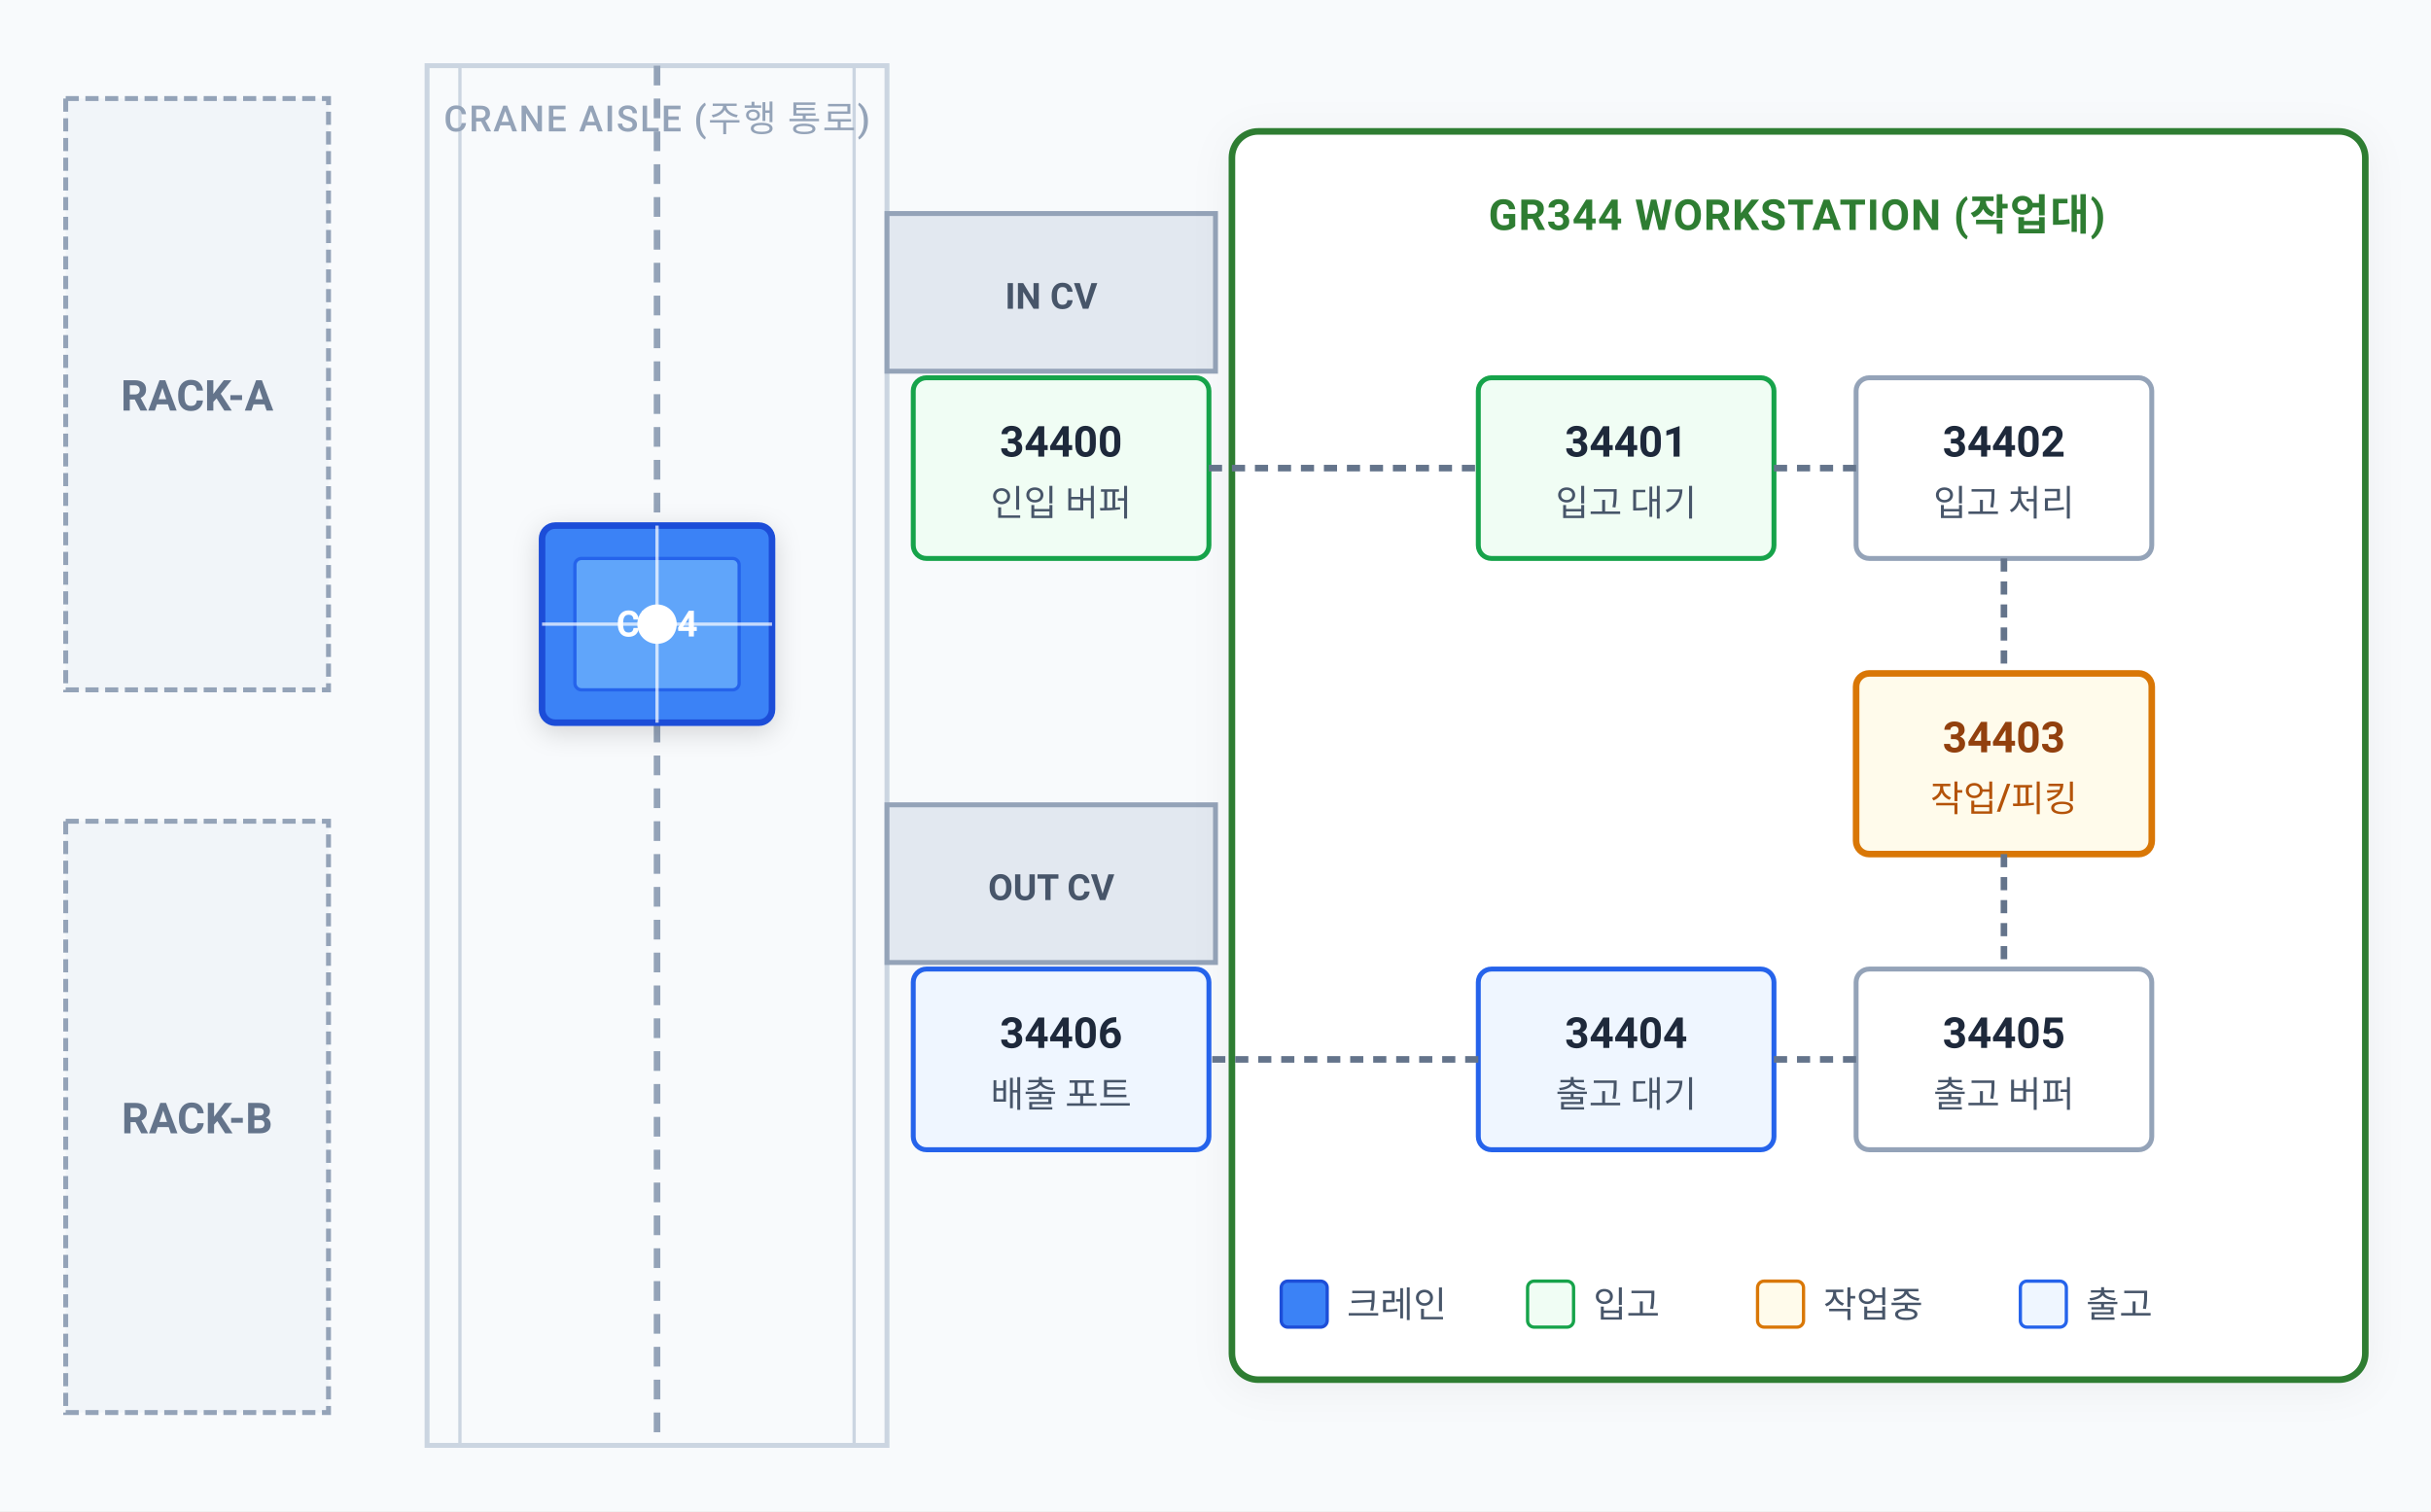
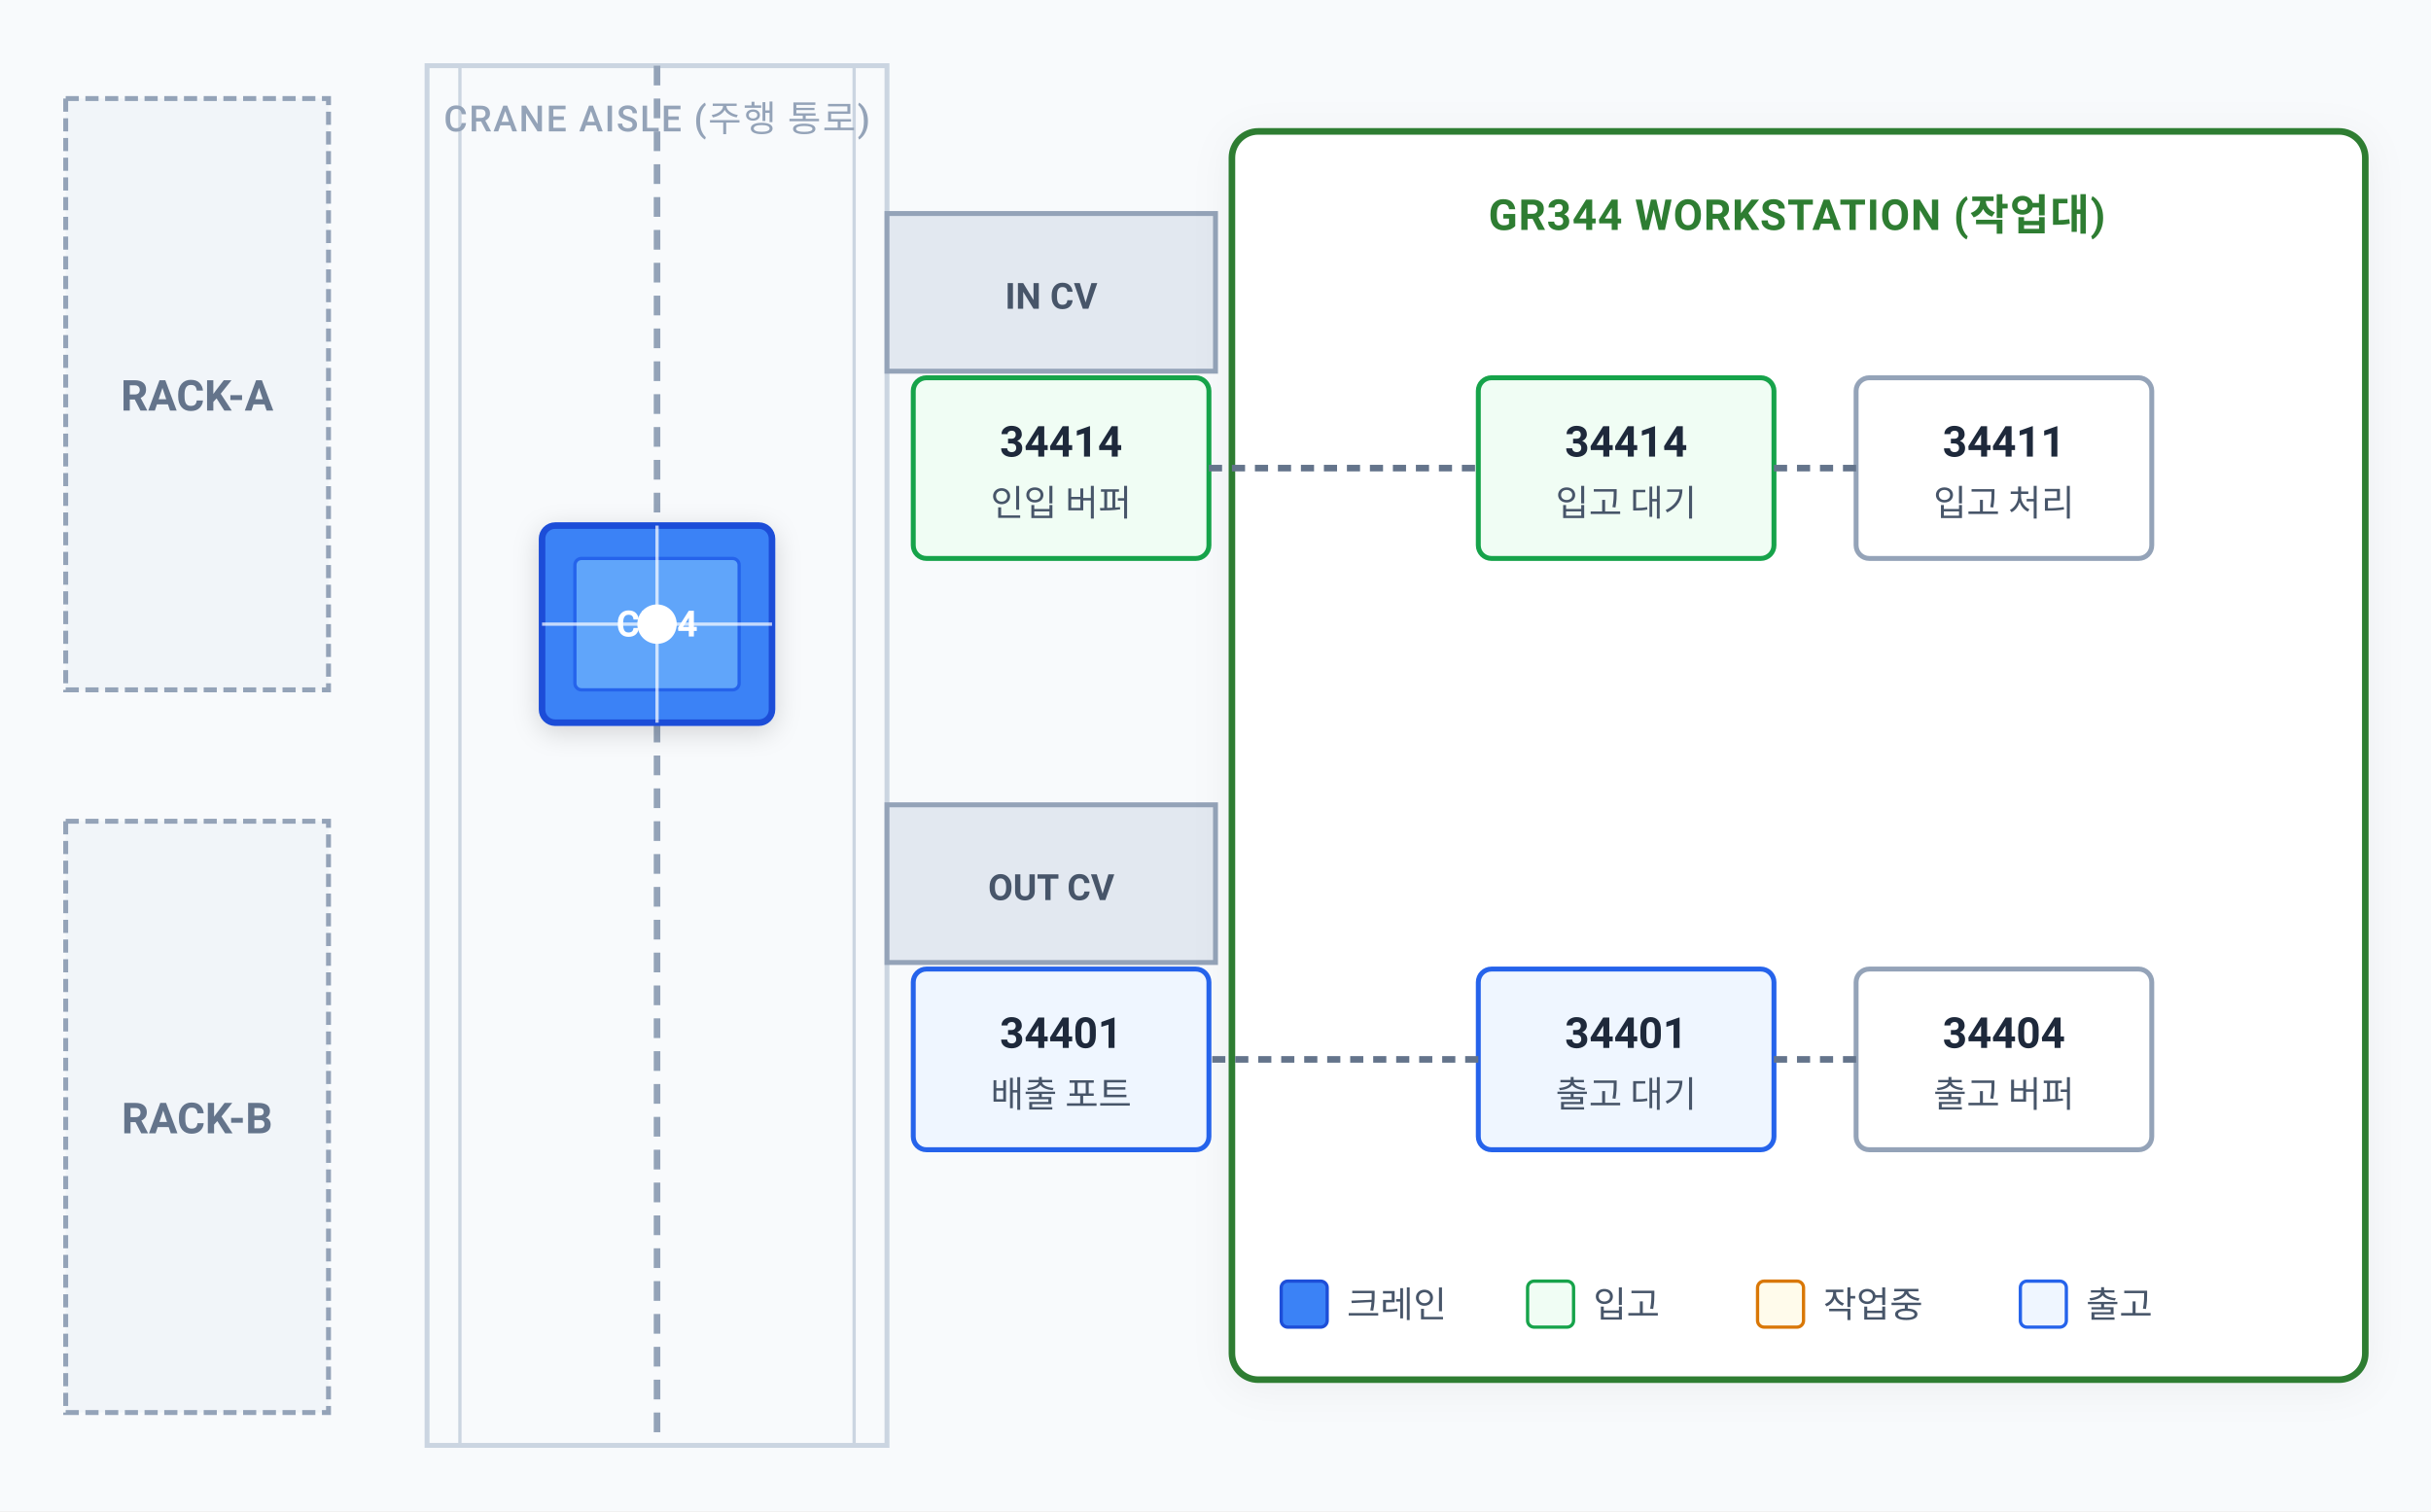
- <svg xmlns="http://www.w3.org/2000/svg" viewBox="0 0 740 460" width="100%" height="100%">
-   <defs>
-     <style>
+ <svg xmlns="http://www.w3.org/2000/svg" viewBox="0 0 740 460" width="100%" height="100%" version="1.1" id="svg31">
+   <defs id="defs1">
+     <style id="style1">
      .svg-bg { fill: #f8fafc; }
      .grid-line { stroke: #e2e8f0; stroke-width: 0.5; }
      .rack-boundary { fill: #f1f5f9; stroke: #94a3b8; stroke-width: 1.5; stroke-dasharray: 4, 2; }
      .rack-text { font-size: 13px; font-weight: 600; fill: #64748b; font-family: -apple-system, BlinkMacSystemFont, "Segoe UI", Roboto, sans-serif; }
      .aisle-boundary { fill: #f8fafc; stroke: #cbd5e1; stroke-width: 1.5; }
      .rail-center-line { stroke: #94a3b8; stroke-width: 2; stroke-dasharray: 6, 4; }
      .rail-side-line { stroke: #cbd5e1; stroke-width: 1; }
      .aisle-label { font-size: 11px; font-weight: 500; fill: #94a3b8; letter-spacing: 0.5px; font-family: -apple-system, BlinkMacSystemFont, "Segoe UI", Roboto, sans-serif; }
      
      /* 크레인 */
      .crane-unit {
        transition: transform 1.2s cubic-bezier(0.25, 0.1, 0.25, 1.0);
        will-change: transform;
      }
      .crane-body { fill: #3b82f6; stroke: #1d4ed8; stroke-width: 2; filter: drop-shadow(0 2px 4px rgba(0, 0, 0, 0.15)); }
      .crane-inner { fill: #60a5fa; stroke: #2563eb; stroke-width: 1; }
      .crane-cross { stroke: #ffffff; stroke-width: 1; opacity: 0.7; }
      .crane-center-dot { fill: #ffffff; }
      .crane-label { font-size: 11px; font-weight: 700; fill: #ffffff; font-family: -apple-system, BlinkMacSystemFont, "Segoe UI", Roboto, sans-serif; dominant-baseline: central; }
      
      /* 컨베이어 */
      .conveyor-lane { fill: #e2e8f0; stroke: #94a3b8; stroke-width: 1.5; }
      .conveyor-label { font-size: 11px; font-weight: 600; fill: #475569; font-family: -apple-system, BlinkMacSystemFont, "Segoe UI", Roboto, sans-serif; }
      .ws-boundary { fill: #ffffff; stroke: #2e7d32; stroke-width: 2; filter: drop-shadow(0 2px 6px rgba(0, 0, 0, 0.05)); }
      .ws-title { font-size: 13px; font-weight: 700; fill: #2e7d32; letter-spacing: 0.3px; font-family: -apple-system, BlinkMacSystemFont, "Segoe UI", Roboto, sans-serif; }
      
      /* 포지션 노드 */
      .tray-rect { fill: #ffffff; stroke: #94a3b8; stroke-width: 1.5; transition: all 0.2s ease; }
      .tray-inbound .tray-rect { fill: #f0fdf4; stroke: #16a34a; }
      .tray-outbound .tray-rect { fill: #eff6ff; stroke: #2563eb; }
      .tray-active .tray-rect { fill: #fffbeb; stroke: #d97706; stroke-width: 2; }
      
      /* 노드 라벨 텍스트 */
      .tray-title { font-size: 13px; font-weight: 700; fill: #1e293b; font-family: -apple-system, BlinkMacSystemFont, "Segoe UI", Roboto, sans-serif; pointer-events: none; }
      .tray-sub { font-size: 11px; font-weight: 500; fill: #475569; font-family: -apple-system, BlinkMacSystemFont, "Segoe UI", Roboto, sans-serif; pointer-events: none; }
      .active-title { fill: #92400e; }
      .active-sub { fill: #b45309; }
      
      .clickable { cursor: pointer; }
      .clickable:hover .tray-rect { stroke-width: 2; stroke: #1e40af; }
      
      /* 흐름 연결 패스 (상단 레이어로 돋보이게 보정) */
      .flow-arrow { stroke: #64748b; stroke-width: 2; stroke-dasharray: 4, 3; fill: none; }
      
      /* 범례 */
      .legend-crane { fill: #3b82f6; stroke: #1d4ed8; }
      .legend-inbound { fill: #f0fdf4; stroke: #16a34a; }
      .legend-active { fill: #fffbeb; stroke: #d97706; }
      .legend-outbound { fill: #eff6ff; stroke: #2563eb; }
      .legend-text { font-size: 11px; font-weight: 500; fill: #475569; font-family: -apple-system, BlinkMacSystemFont, "Segoe UI", Roboto, sans-serif; }
      
      /* 실시간 트레이 */
      .tray-unit {
        transition: transform 0.8s cubic-bezier(0.25, 0.1, 0.25, 1.0);
        will-change: transform;
        cursor: pointer;
      }
      .tray-base {
        fill: #1976D2;
        stroke: #0D47A1;
        stroke-width: 1.5;
        rx: 6; ry: 6;
        filter: drop-shadow(0 2px 5px rgba(0,0,0,0.25));
      }
      .tray-inner { fill: #2196F3; rx: 3; ry: 3; }
      .tray-label {
        font-family: -apple-system, BlinkMacSystemFont, "Segoe UI", Roboto, sans-serif;
        font-size: 11px;
        font-weight: 700;
        fill: #FFFFFF;
        text-anchor: middle;
        dominant-baseline: central;
        pointer-events: none;
      }
    </style>
    <pattern id="gridPattern" width="20" height="20" patternUnits="userSpaceOnUse">
-       <path d="M 20 0 L 0 0 0 20" fill="none" class="grid-line" />
+       <path d="M 20 0 L 0 0 0 20" fill="none" class="grid-line" id="path1" />
    </pattern>
  </defs>
-   <rect width="100%" height="100%" fill="url(#gridPattern)" class="svg-bg" />
-   <g class="rack-group">
-     <rect x="20" y="30" width="80" height="180" class="rack-boundary" />
-     <text x="60" y="125" class="rack-text" text-anchor="middle">RACK-A</text>
-     <rect x="20" y="250" width="80" height="180" class="rack-boundary" />
-     <text x="60" y="345" class="rack-text" text-anchor="middle">RACK-B</text>
+   <rect width="100%" height="100%" fill="url(#gridPattern)" class="svg-bg" id="rect1" />
+   <g class="rack-group" id="g3">
+     <rect x="20" y="30" width="80" height="180" class="rack-boundary" id="rect2" />
+     <text x="60" y="125" class="rack-text" text-anchor="middle" id="text2">RACK-A</text>
+     <rect x="20" y="250" width="80" height="180" class="rack-boundary" id="rect3" />
+     <text x="60" y="345" class="rack-text" text-anchor="middle" id="text3">RACK-B</text>
  </g>
-   <g class="crane-aisle-group">
-     <rect x="130" y="20" width="140" height="420" class="aisle-boundary" />
-     <line x1="200" y1="20" x2="200" y2="440" class="rail-center-line" />
-     <line x1="140" y1="20" x2="140" y2="440" class="rail-side-line" />
-     <line x1="260" y1="20" x2="260" y2="440" class="rail-side-line" />
-     <text x="200" y="40" class="aisle-label" text-anchor="middle">CRANE AISLE (주행 통로)</text>
+   <g class="crane-aisle-group" id="g8">
+     <rect x="130" y="20" width="140" height="420" class="aisle-boundary" id="rect4" />
+     <line x1="200" y1="20" x2="200" y2="440" class="rail-center-line" id="line4" />
+     <line x1="140" y1="20" x2="140" y2="440" class="rail-side-line" id="line5" />
+     <line x1="260" y1="20" x2="260" y2="440" class="rail-side-line" id="line6" />
+     <text x="200" y="40" class="aisle-label" text-anchor="middle" id="text6">CRANE AISLE (주행 통로)</text>
    <g id="crane-unit" class="crane-unit" transform="translate(200, 190)">
-       <rect x="-35" y="-30" width="70" height="60" rx="4" class="crane-body" />
-       <rect x="-25" y="-20" width="50" height="40" rx="2" class="crane-inner" />
-       <line x1="0" y1="-30" x2="0" y2="30" class="crane-cross" />
-       <line x1="-35" y1="0" x2="35" y2="0" class="crane-cross" />
-       <circle cx="0" cy="0" r="6" class="crane-center-dot" />
-       <text x="0" y="0" class="crane-label" text-anchor="middle">CR-4</text>
+       <rect x="-35" y="-30" width="70" height="60" rx="4" class="crane-body" id="rect6" />
+       <rect x="-25" y="-20" width="50" height="40" rx="2" class="crane-inner" id="rect7" />
+       <line x1="0" y1="-30" x2="0" y2="30" class="crane-cross" id="line7" />
+       <line x1="-35" y1="0" x2="35" y2="0" class="crane-cross" id="line8" />
+       <circle cx="0" cy="0" r="6" class="crane-center-dot" id="circle8" />
+       <text x="0" y="0" class="crane-label" text-anchor="middle" id="text8">CR-4</text>
    </g>
  </g>
-   <g class="conveyor-connection-in">
-     <rect x="270" y="65" width="100" height="48" class="conveyor-lane" />
-     <text x="320" y="94" class="conveyor-label" text-anchor="middle">IN CV</text>
+   <g class="conveyor-connection-in" id="g9">
+     <rect x="270" y="65" width="100" height="48" class="conveyor-lane" id="rect8" />
+     <text x="320" y="94" class="conveyor-label" text-anchor="middle" id="text9">IN CV</text>
  </g>
-   <g class="conveyor-connection-out">
-     <rect x="270" y="245" width="100" height="48" class="conveyor-lane" />
-     <text x="320" y="274" class="conveyor-label" text-anchor="middle">OUT CV</text>
+   <g class="conveyor-connection-out" id="g10">
+     <rect x="270" y="245" width="100" height="48" class="conveyor-lane" id="rect9" />
+     <text x="320" y="274" class="conveyor-label" text-anchor="middle" id="text10">OUT CV</text>
  </g>
-   <g class="workstation-group">
-     <rect x="375" y="40" width="345" height="380" rx="8" class="ws-boundary" />
-     <text x="547" y="70" class="ws-title" text-anchor="middle">GR344 WORKSTATION (작업대)</text>
+   <g class="workstation-group" id="g11">
+     <rect x="375" y="40" width="345" height="380" rx="8" class="ws-boundary" id="rect10" />
+     <text x="547" y="70" class="ws-title" text-anchor="middle" id="text11">GR344 WORKSTATION (작업대)</text>
  </g>
-   <g class="position-nodes">
-     <g id="WH4-34400" class="tray-position tray-inbound clickable" transform="translate(278, 115)">
-       <rect width="90" height="55" rx="4" class="tray-rect" />
-       <text x="45" y="24" class="tray-title" text-anchor="middle">34400</text>
-       <text x="45" y="42" class="tray-sub" text-anchor="middle">인입 버퍼</text>
+   <g class="position-nodes" id="g25">
+     <g id="WH4-34414" class="tray-position tray-inbound clickable" transform="translate(278, 115)">
+       <rect width="90" height="55" rx="4" class="tray-rect" id="rect11" />
+       <text x="45" y="24" class="tray-title" text-anchor="middle" id="text12">34414</text>
+       <text x="45" y="42" class="tray-sub" text-anchor="middle" id="text13">인입 버퍼</text>
    </g>
-     <g id="344-34401" class="tray-position tray-inbound clickable" transform="translate(450, 115)">
-       <rect width="90" height="55" rx="4" class="tray-rect" />
-       <text x="45" y="24" class="tray-title" text-anchor="middle">34401</text>
-       <text x="45" y="42" class="tray-sub" text-anchor="middle">입고 대기</text>
+     <g id="344-34414" class="tray-position tray-inbound clickable" transform="translate(450, 115)">
+       <rect width="90" height="55" rx="4" class="tray-rect" id="rect13" />
+       <text x="45" y="24" class="tray-title" text-anchor="middle" id="text14">34414</text>
+       <text x="45" y="42" class="tray-sub" text-anchor="middle" id="text15">입고 대기</text>
    </g>
-     <g id="344-34402" class="tray-position clickable" transform="translate(565, 115)">
-       <rect width="90" height="55" rx="4" class="tray-rect" />
-       <text x="45" y="24" class="tray-title" text-anchor="middle">34402</text>
-       <text x="45" y="42" class="tray-sub" text-anchor="middle">입고 처리</text>
+     <g id="344-34411" class="tray-position clickable" transform="translate(565, 115)">
+       <rect width="90" height="55" rx="4" class="tray-rect" id="rect15" />
+       <text x="45" y="24" class="tray-title" text-anchor="middle" id="text16">34411</text>
+       <text x="45" y="42" class="tray-sub" text-anchor="middle" id="text17">입고 처리</text>
    </g>
-     <g id="344-34403" class="tray-position tray-active clickable" transform="translate(565, 205)">
-       <rect width="90" height="55" rx="4" class="tray-rect" />
-       <text x="45" y="24" class="tray-title active-title" text-anchor="middle">34403</text>
-       <text x="45" y="42" class="tray-sub active-sub" text-anchor="middle">작업/피킹</text>
+     <g id="344-34401" class="tray-position tray-outbound clickable" transform="translate(450, 295)">
+       <rect width="90" height="55" rx="4" class="tray-rect" id="rect19" />
+       <text x="45" y="24" class="tray-title" text-anchor="middle" id="text20">34401</text>
+       <text x="45" y="42" class="tray-sub" text-anchor="middle" id="text21">출고 대기</text>
    </g>
-     <g id="344-34404" class="tray-position tray-outbound clickable" transform="translate(450, 295)">
-       <rect width="90" height="55" rx="4" class="tray-rect" />
-       <text x="45" y="24" class="tray-title" text-anchor="middle">34404</text>
-       <text x="45" y="42" class="tray-sub" text-anchor="middle">출고 대기</text>
+     <g id="344-34404" class="tray-position clickable" transform="translate(565, 295)">
+       <rect width="90" height="55" rx="4" class="tray-rect" id="rect21" />
+       <text x="45" y="24" class="tray-title" text-anchor="middle" id="text22">34404</text>
+       <text x="45" y="42" class="tray-sub" text-anchor="middle" id="text23">출고 버퍼</text>
    </g>
-     <g id="344-34405" class="tray-position clickable" transform="translate(565, 295)">
-       <rect width="90" height="55" rx="4" class="tray-rect" />
-       <text x="45" y="24" class="tray-title" text-anchor="middle">34405</text>
-       <text x="45" y="42" class="tray-sub" text-anchor="middle">출고 버퍼</text>
-     </g>
-     <g id="WH4-34406" class="tray-position tray-outbound clickable" transform="translate(278, 295)">
-       <rect width="90" height="55" rx="4" class="tray-rect" />
-       <text x="45" y="24" class="tray-title" text-anchor="middle">34406</text>
-       <text x="45" y="42" class="tray-sub" text-anchor="middle">배출 포트</text>
+     <g id="WH4-34401" class="tray-position tray-outbound clickable" transform="translate(278, 295)">
+       <rect width="90" height="55" rx="4" class="tray-rect" id="rect23" />
+       <text x="45" y="24" class="tray-title" text-anchor="middle" id="text24">34401</text>
+       <text x="45" y="42" class="tray-sub" text-anchor="middle" id="text25">배출 포트</text>
    </g>
  </g>
-   <g class="flow-path-layer">
+   <g class="flow-path-layer" id="g28">
    <path id="path-14" d="M 368 142.5 L 450 142.5" class="flow-arrow" />
-     <path d="M 540 142.5 L 565 142.5" class="flow-arrow" />
-     <path d="M 610 170 L 610 205" class="flow-arrow" />
-     <path d="M 610 260 L 610 295" class="flow-arrow" />
-     <path d="M 565 322.5 L 540 322.5" class="flow-arrow" />
+     <path d="M 540 142.5 L 565 142.5" class="flow-arrow" id="path25" />
+     <path d="M 565 322.5 L 540 322.5" class="flow-arrow" id="path28" />
    <path id="path-15" d="M 450 322.5 L 368 322.5" class="flow-arrow" />
  </g>
-   <g class="legend-group" transform="translate(390, 390)">
-     <rect x="0" y="0" width="14" height="14" rx="2" class="legend-crane" />
-     <text x="20" y="11" class="legend-text">크레인</text>
-     <rect x="75" y="0" width="14" height="14" rx="2" class="legend-inbound" />
-     <text x="95" y="11" class="legend-text">입고</text>
-     <rect x="145" y="0" width="14" height="14" rx="2" class="legend-active" />
-     <text x="165" y="11" class="legend-text">작업중</text>
-     <rect x="225" y="0" width="14" height="14" rx="2" class="legend-outbound" />
-     <text x="245" y="11" class="legend-text">출고</text>
+   <g class="legend-group" transform="translate(390, 390)" id="g31">
+     <rect x="0" y="0" width="14" height="14" rx="2" class="legend-crane" id="rect28" />
+     <text x="20" y="11" class="legend-text" id="text28">크레인</text>
+     <rect x="75" y="0" width="14" height="14" rx="2" class="legend-inbound" id="rect29" />
+     <text x="95" y="11" class="legend-text" id="text29">입고</text>
+     <rect x="145" y="0" width="14" height="14" rx="2" class="legend-active" id="rect30" />
+     <text x="165" y="11" class="legend-text" id="text30">작업중</text>
+     <rect x="225" y="0" width="14" height="14" rx="2" class="legend-outbound" id="rect31" />
+     <text x="245" y="11" class="legend-text" id="text31">출고</text>
  </g>
  <g id="tray-layer" />
</svg>
